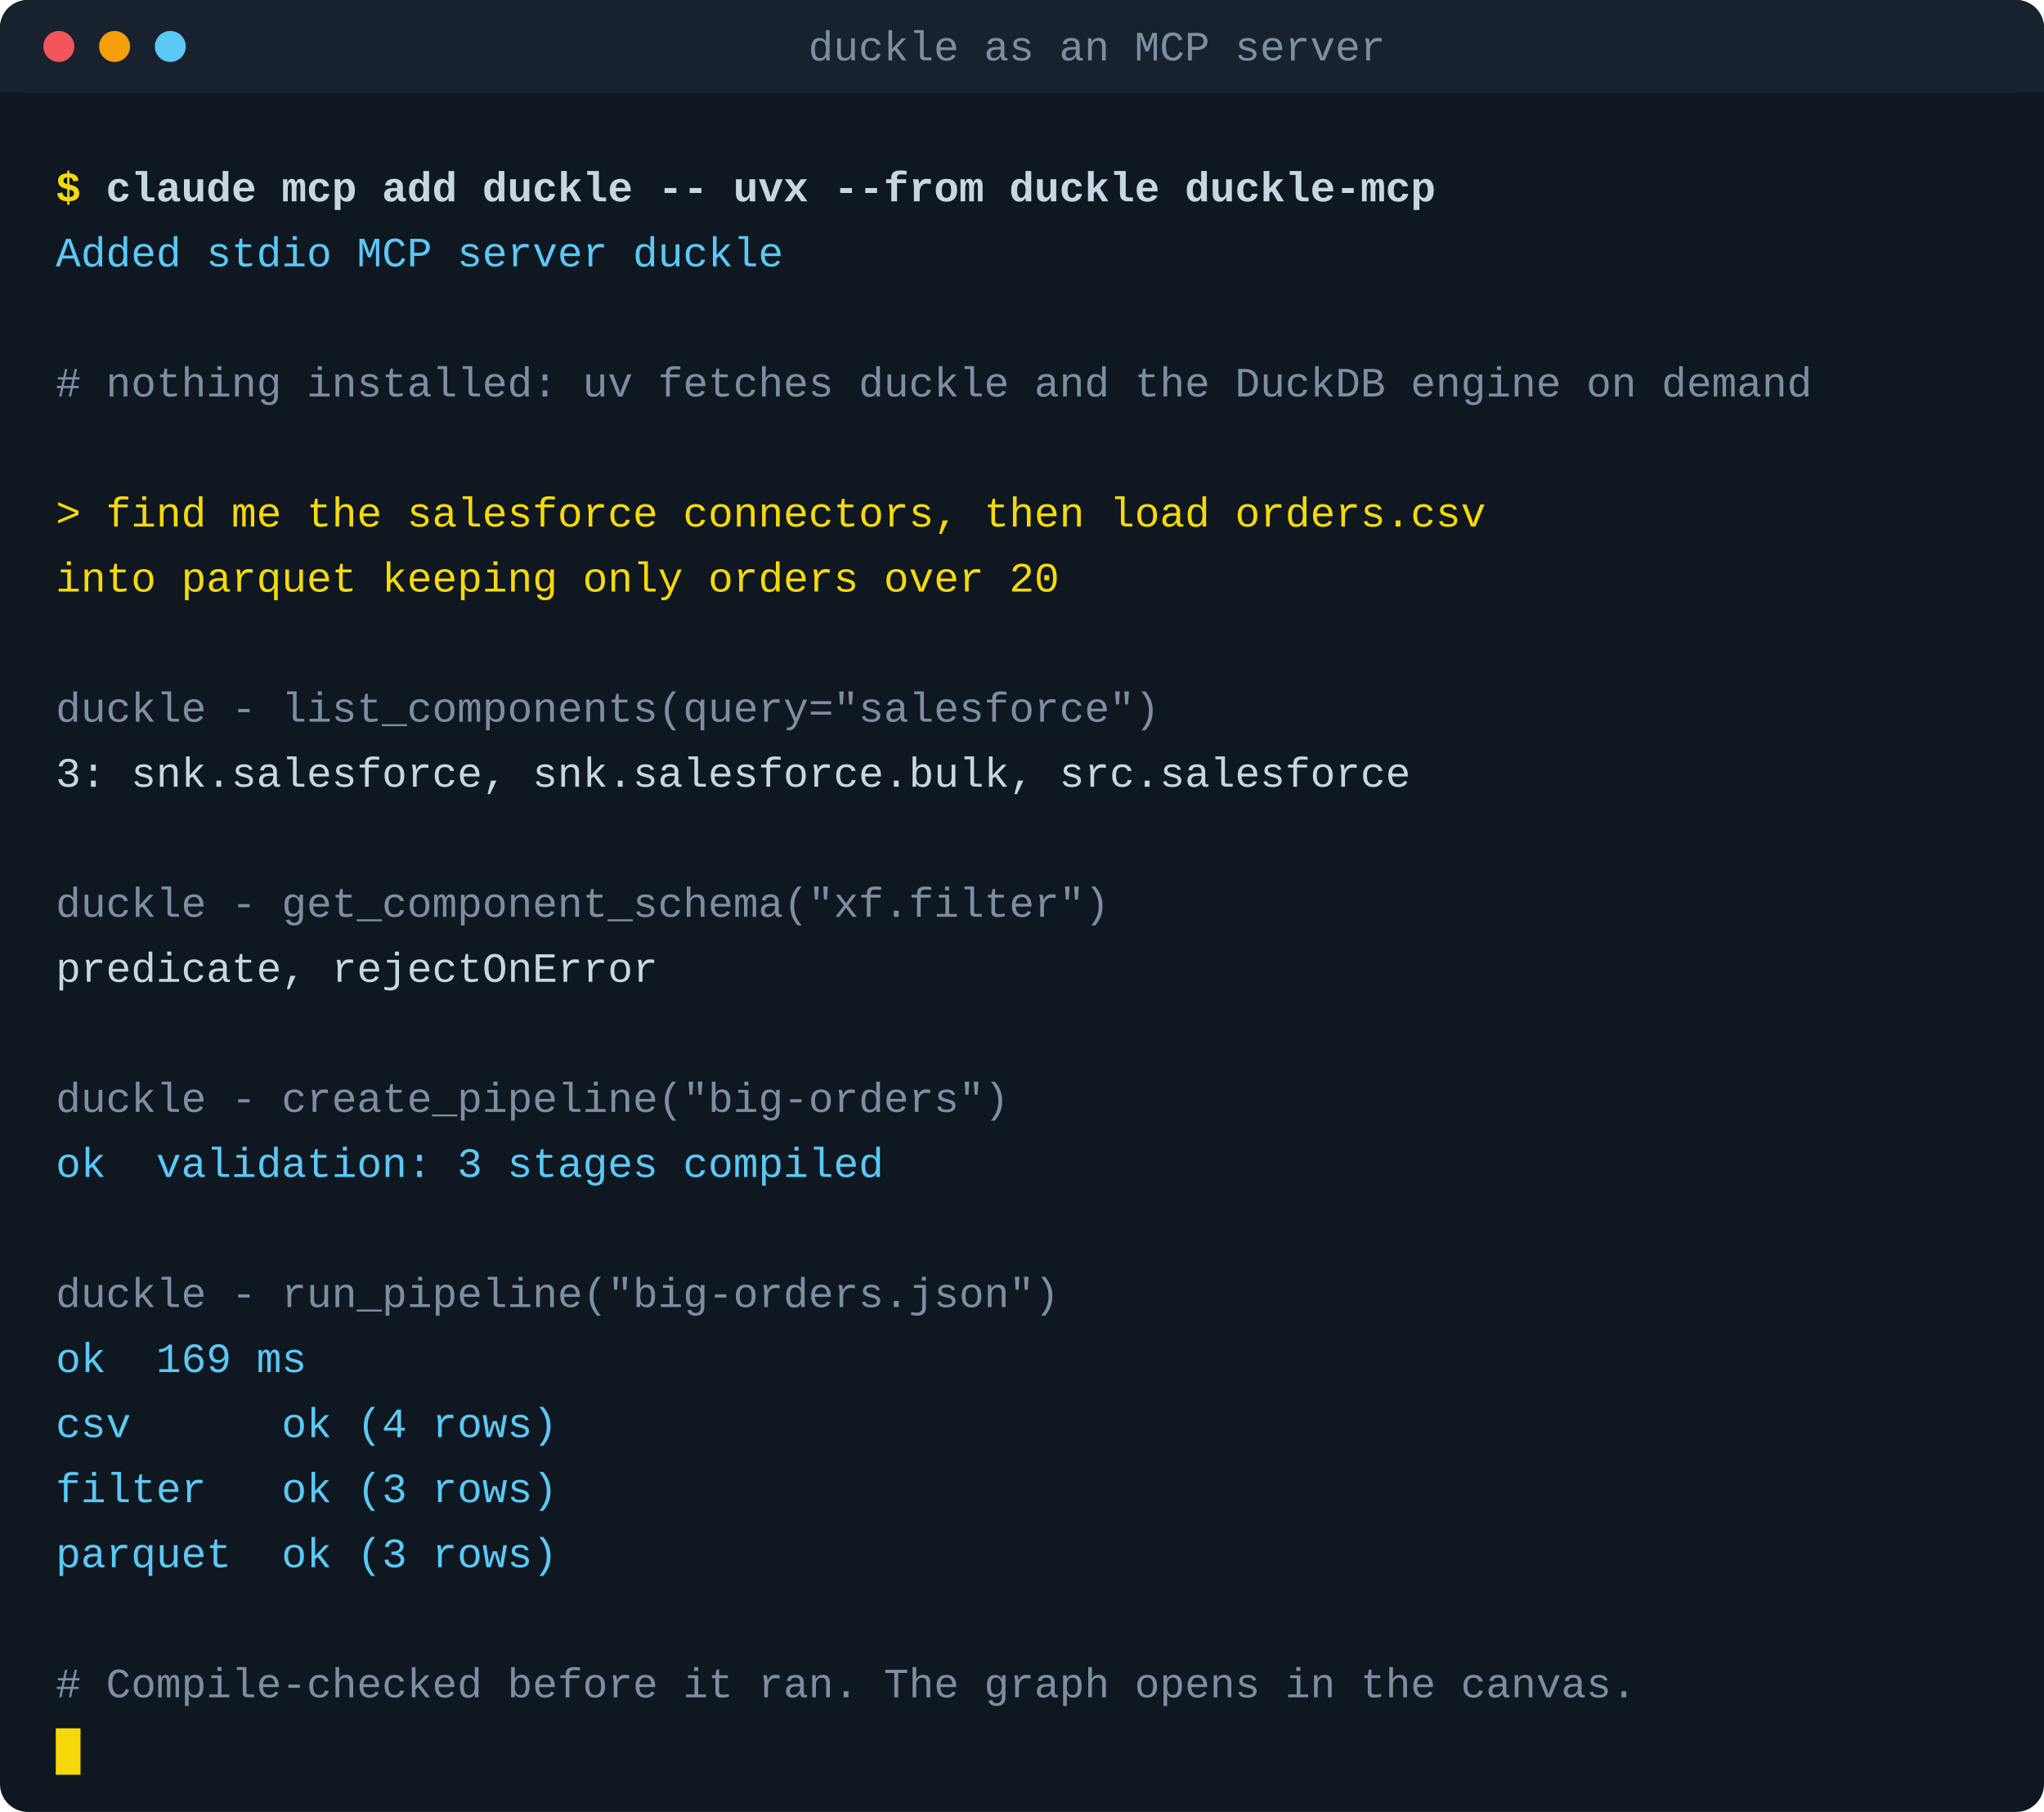
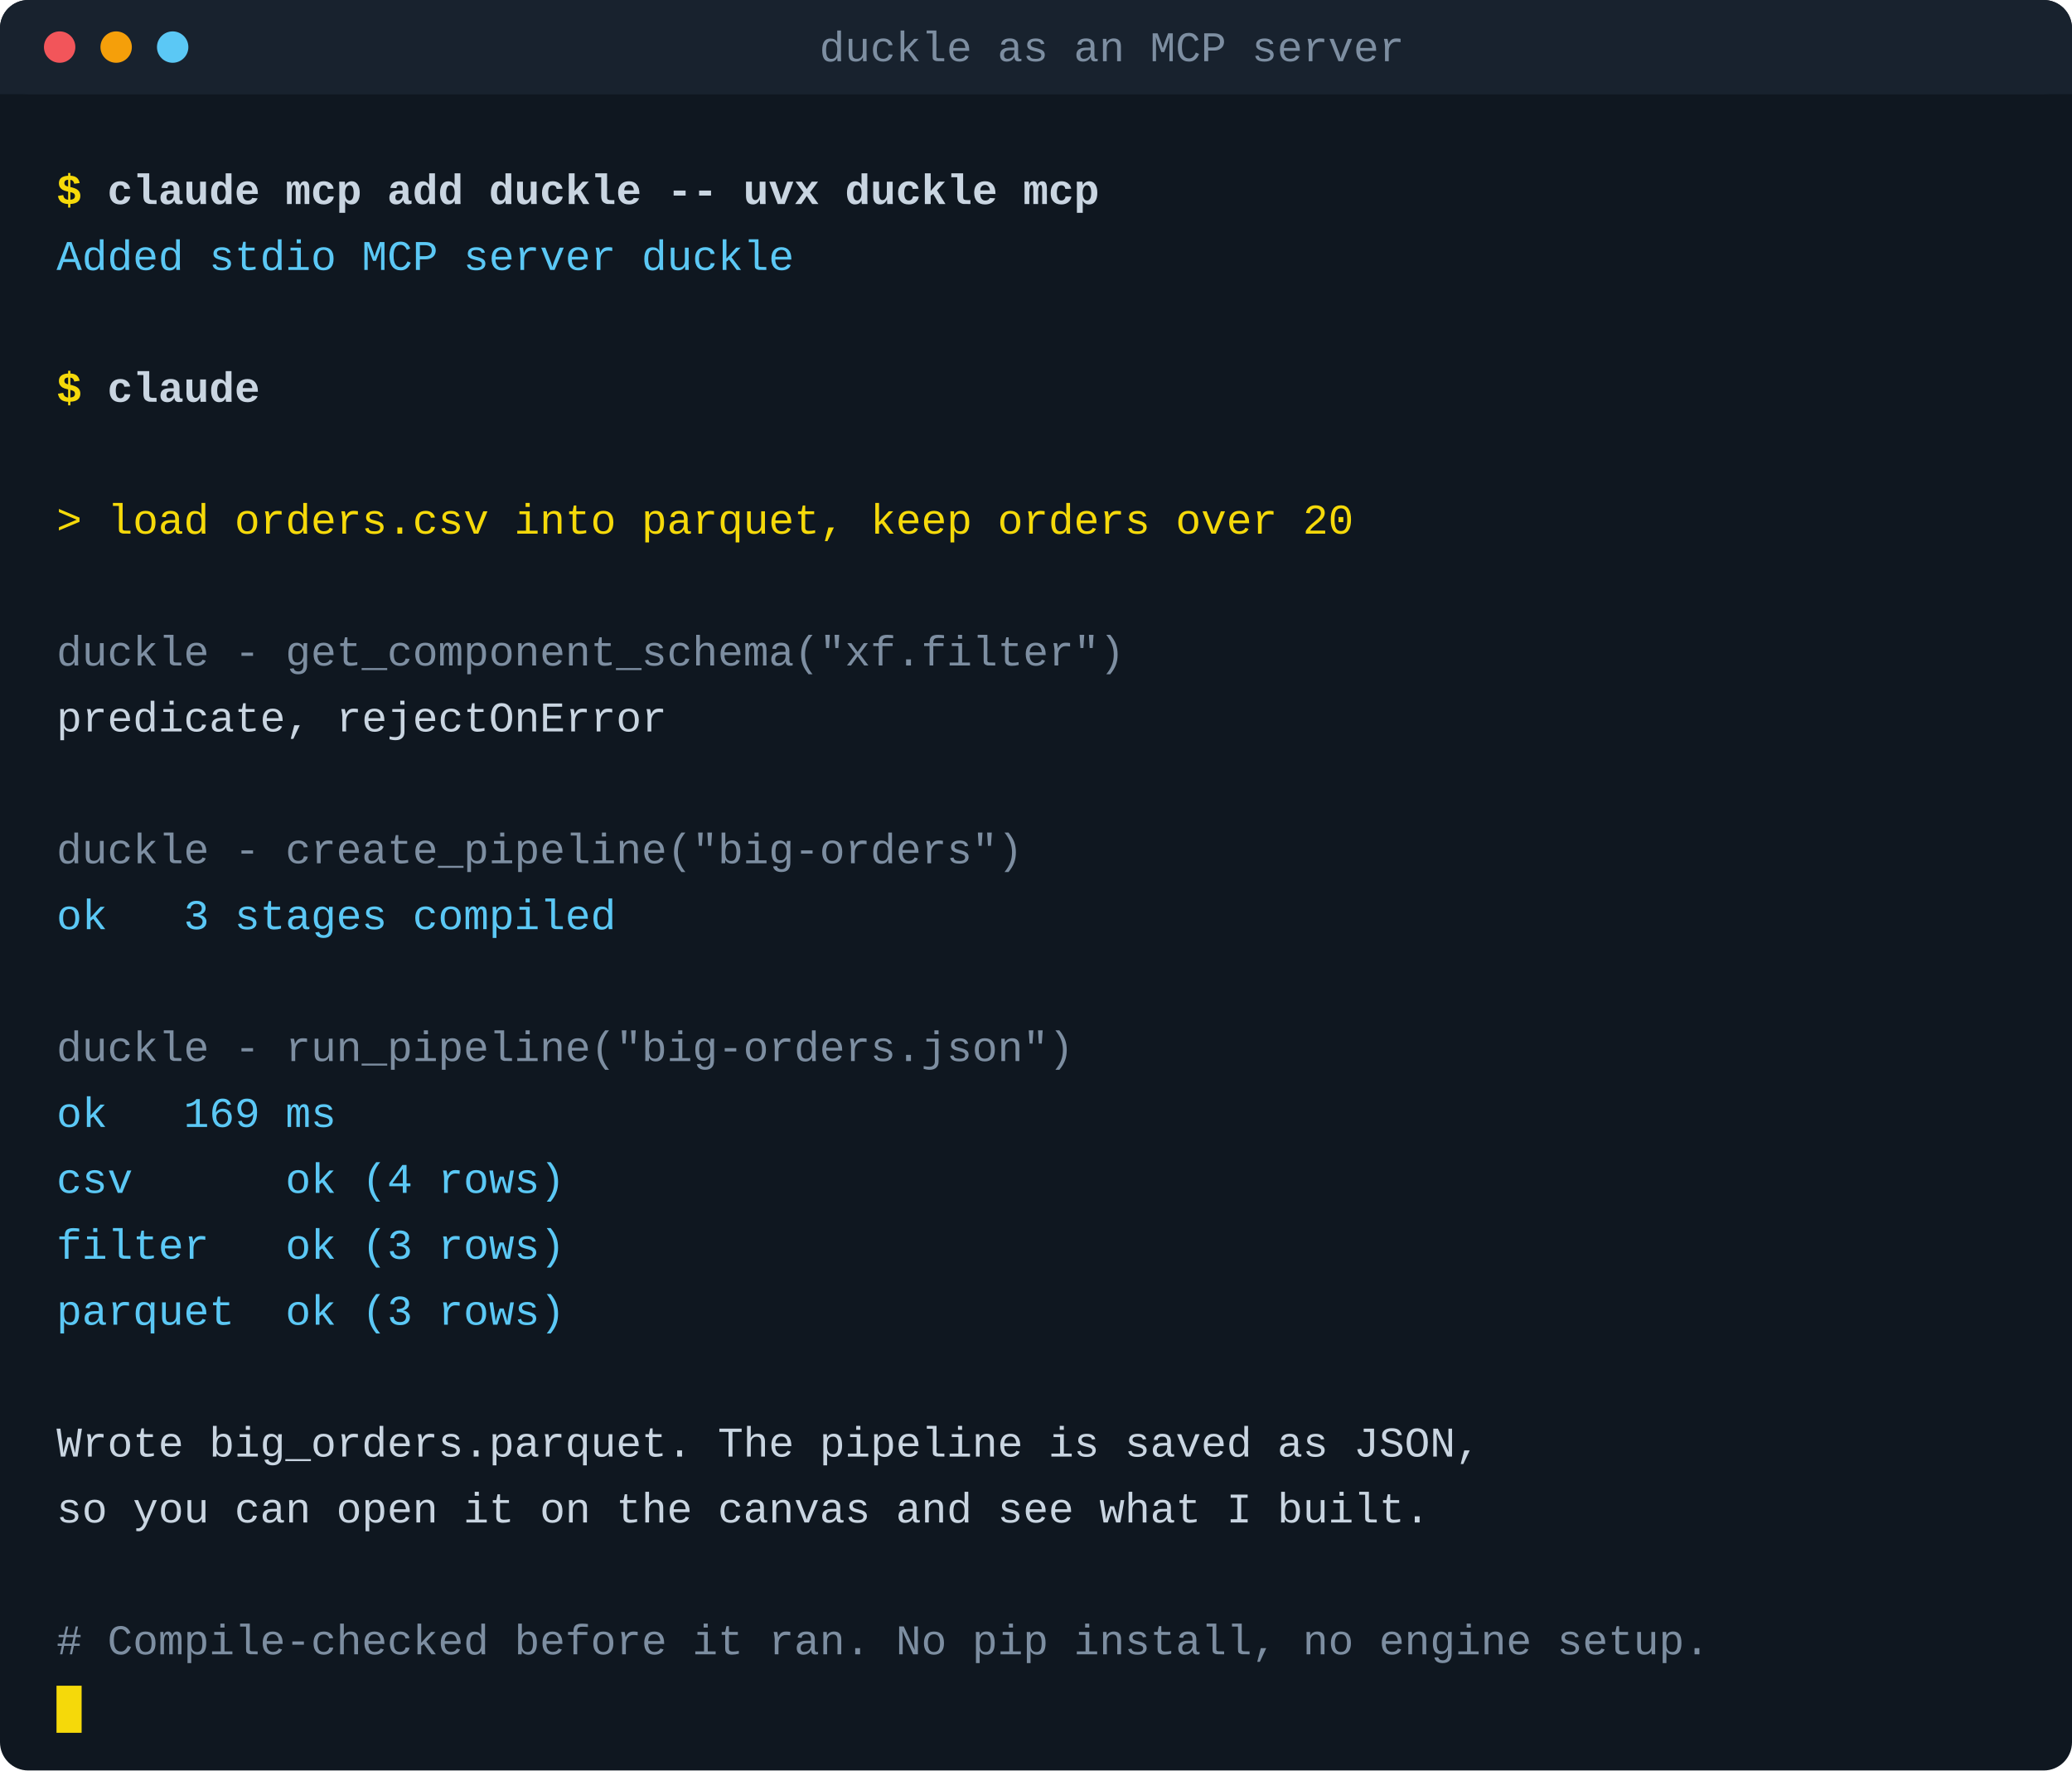
- <svg xmlns="http://www.w3.org/2000/svg" width="660" height="585" viewBox="0 0 660 585" role="img" aria-label="duckle as an MCP server">
+ <svg xmlns="http://www.w3.org/2000/svg" width="660" height="564" viewBox="0 0 660 564" role="img" aria-label="duckle as an MCP server">
  <style>
.m{font-family:'SFMono-Regular',Consolas,'Liberation Mono',Menlo,monospace;font-size:13.5px;white-space:pre}
.p{fill:#f5d90a;font-weight:700}
.c{fill:#c9d5e1;font-weight:600}
.out{fill:#c9d5e1}
.dim{fill:#7d8ea1}
.ok{fill:#5bc8f5}
.err{fill:#f2555a}
.key{fill:#f5d90a}
.cur{animation:blink 1.06s steps(1,end) infinite}
@keyframes blink{0%,50%{opacity:1}50.01%,100%{opacity:0}}
</style>
-   <rect width="660" height="585" rx="9" fill="#0f1720" />
+   <rect width="660" height="564" rx="9" fill="#0f1720" />
  <rect width="660" height="30" rx="9" fill="#18222e" />
  <rect y="21" width="660" height="9" fill="#18222e" />
  <circle cx="19" cy="15" r="5" fill="#f2555a" />
  <circle cx="37" cy="15" r="5" fill="#f59f0a" />
  <circle cx="55" cy="15" r="5" fill="#5bc8f5" />
  <text x="261" y="19.5" class="m dim" font-size="11.5">duckle as an MCP server</text>
  <text x="18" y="65" class="m">
    <tspan class="p">$</tspan>
-     <tspan class="c">claude mcp add duckle -- uvx --from duckle duckle-mcp</tspan>
+     <tspan class="c">claude mcp add duckle -- uvx duckle mcp</tspan>
  </text>
  <text x="18" y="86" class="m ok">Added stdio MCP server duckle</text>
-   <text x="18" y="128" class="m dim"># nothing installed: uv fetches duckle and the DuckDB engine on demand</text>
-   <text x="18" y="170" class="m key">&gt; find me the salesforce connectors, then load orders.csv</text>
-   <text x="18" y="191" class="m key">  into parquet keeping only orders over 20</text>
-   <text x="18" y="233" class="m dim">  duckle - list_components(query="salesforce")</text>
-   <text x="18" y="254" class="m out">    3: snk.salesforce, snk.salesforce.bulk, src.salesforce</text>
-   <text x="18" y="296" class="m dim">  duckle - get_component_schema("xf.filter")</text>
-   <text x="18" y="317" class="m out">    predicate, rejectOnError</text>
-   <text x="18" y="359" class="m dim">  duckle - create_pipeline("big-orders")</text>
-   <text x="18" y="380" class="m ok">    ok  validation: 3 stages compiled</text>
-   <text x="18" y="422" class="m dim">  duckle - run_pipeline("big-orders.json")</text>
-   <text x="18" y="443" class="m ok">    ok  169 ms</text>
-   <text x="18" y="464" class="m ok">      csv      ok (4 rows)</text>
-   <text x="18" y="485" class="m ok">      filter   ok (3 rows)</text>
-   <text x="18" y="506" class="m ok">      parquet  ok (3 rows)</text>
-   <text x="18" y="548" class="m dim"># Compile-checked before it ran. The graph opens in the canvas.</text>
-   <rect class="cur" x="18" y="558" width="8" height="15" fill="#f5d90a" />
+   <text x="18" y="128" class="m">
+     <tspan class="p">$</tspan>
+     <tspan class="c">claude</tspan>
+   </text>
+   <text x="18" y="170" class="m key">&gt; load orders.csv into parquet, keep orders over 20</text>
+   <text x="18" y="212" class="m dim">  duckle - get_component_schema("xf.filter")</text>
+   <text x="18" y="233" class="m out">      predicate, rejectOnError</text>
+   <text x="18" y="275" class="m dim">  duckle - create_pipeline("big-orders")</text>
+   <text x="18" y="296" class="m ok">      ok   3 stages compiled</text>
+   <text x="18" y="338" class="m dim">  duckle - run_pipeline("big-orders.json")</text>
+   <text x="18" y="359" class="m ok">      ok   169 ms</text>
+   <text x="18" y="380" class="m ok">        csv      ok (4 rows)</text>
+   <text x="18" y="401" class="m ok">        filter   ok (3 rows)</text>
+   <text x="18" y="422" class="m ok">        parquet  ok (3 rows)</text>
+   <text x="18" y="464" class="m out">  Wrote big_orders.parquet. The pipeline is saved as JSON,</text>
+   <text x="18" y="485" class="m out">  so you can open it on the canvas and see what I built.</text>
+   <text x="18" y="527" class="m dim"># Compile-checked before it ran. No pip install, no engine setup.</text>
+   <rect class="cur" x="18" y="537" width="8" height="15" fill="#f5d90a" />
</svg>
